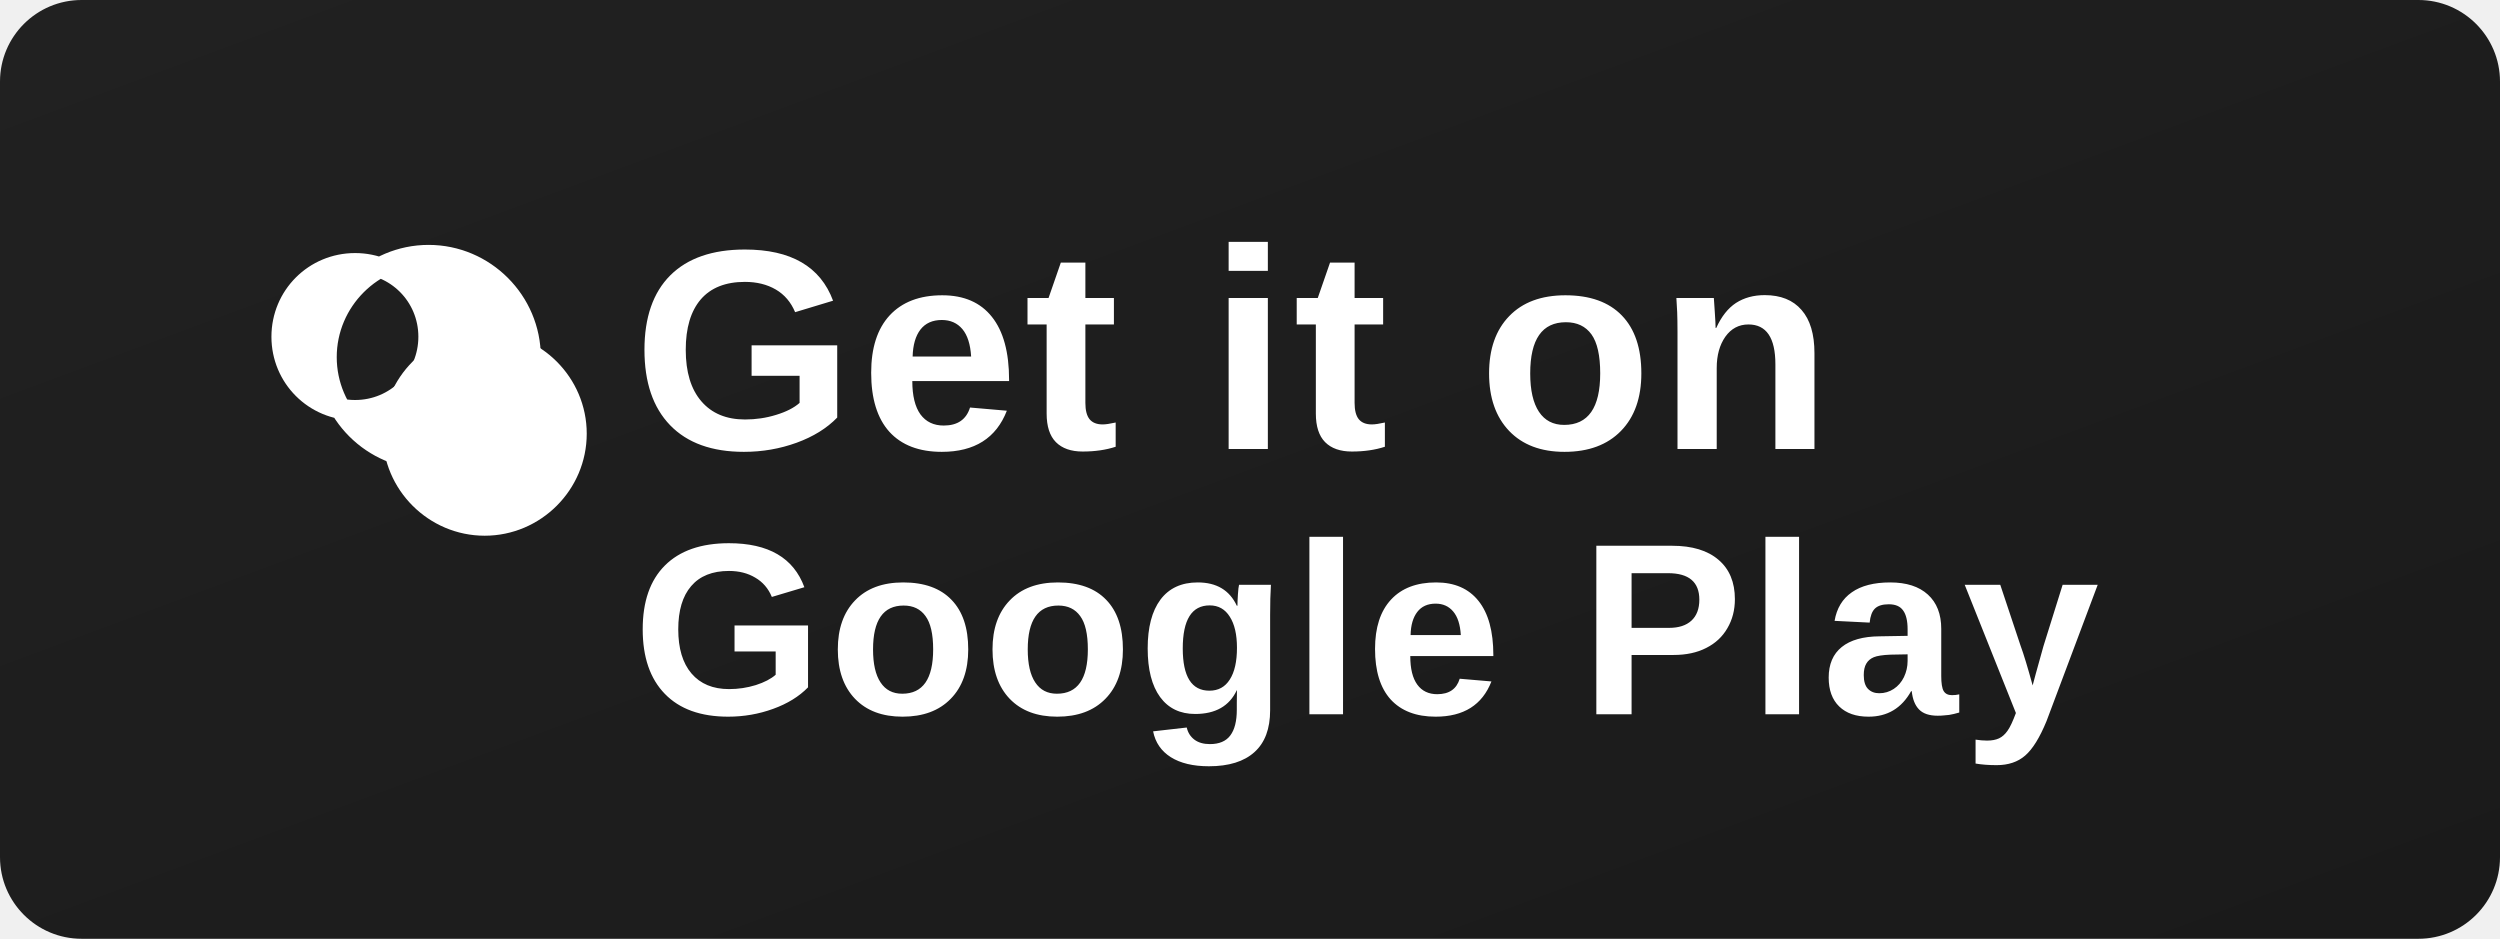
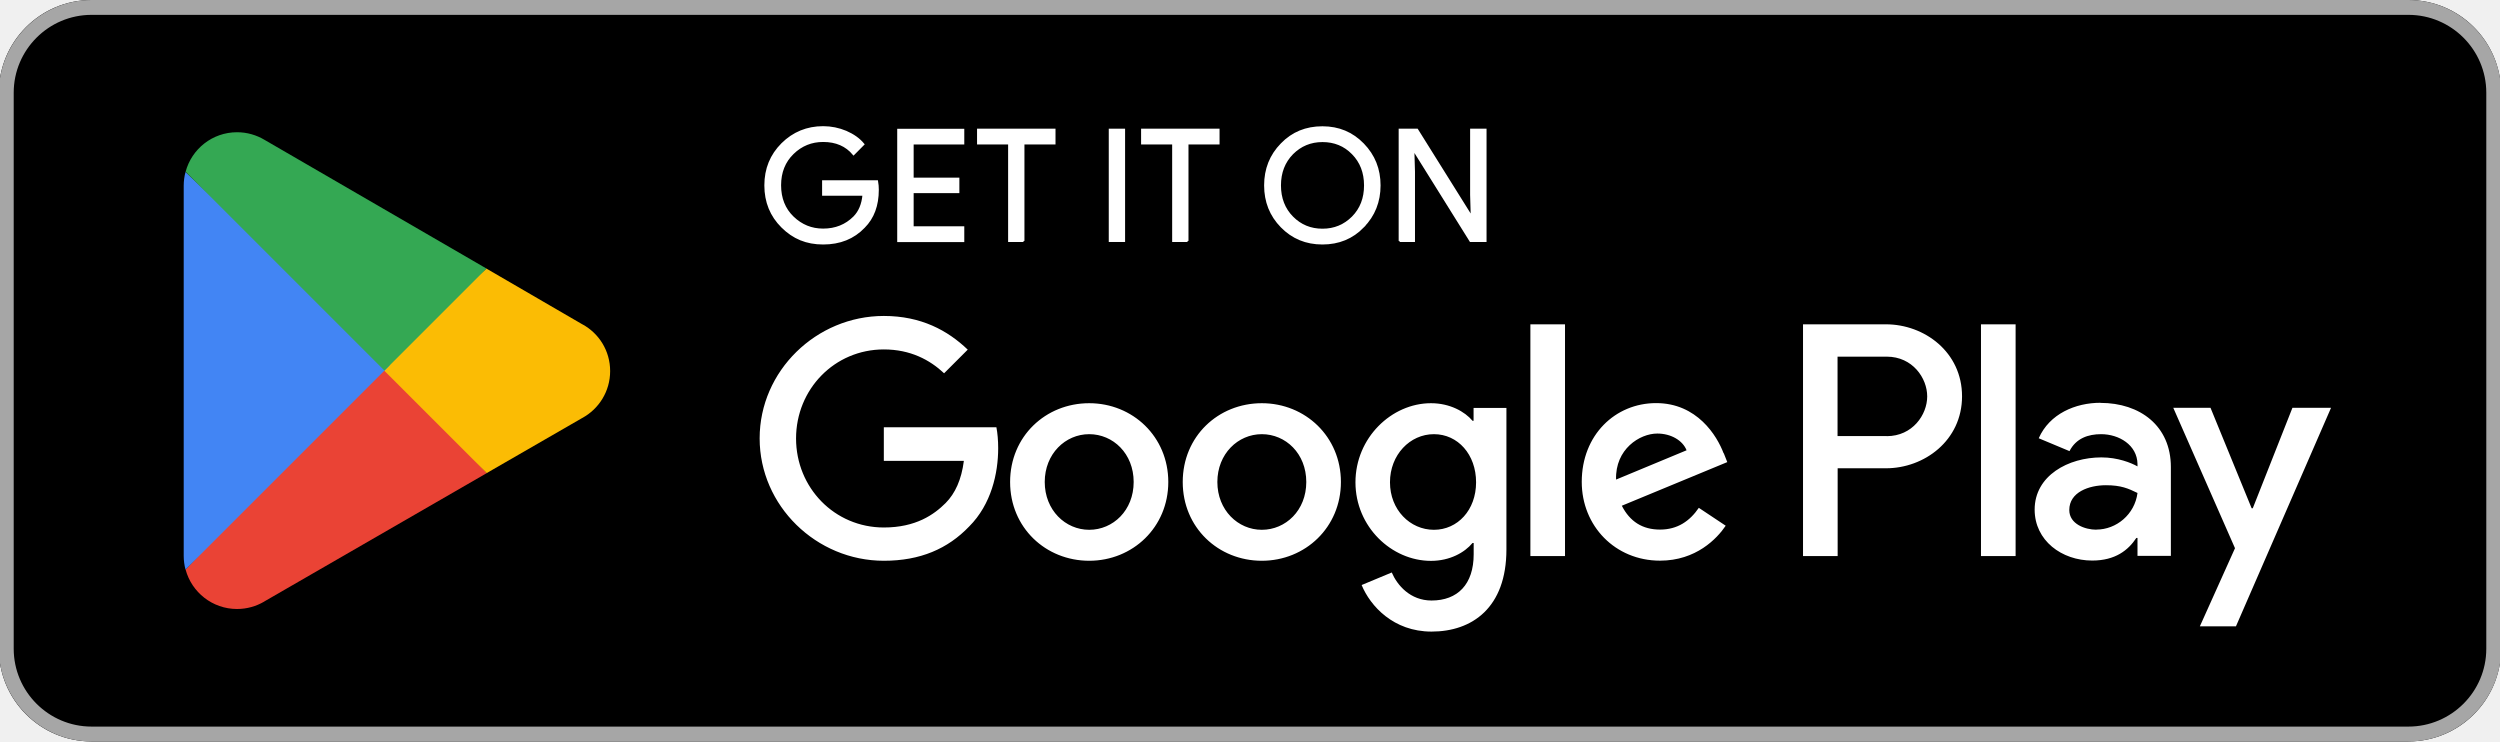
- <svg xmlns="http://www.w3.org/2000/svg" viewBox="0 0 245 92">
+ <svg xmlns="http://www.w3.org/2000/svg" id="artwork" version="1.1" viewBox="0 0 238.96 70.87">
  <defs>
-     <linearGradient id="gp-bg" x1="0%" y1="0%" x2="100%" y2="100%">
-       <stop offset="0%" stop-color="#212121" />
-       <stop offset="100%" stop-color="#1a1a1a" />
-     </linearGradient>
+     <style>
+       .st0 {
+         fill: #4285f4;
+       }
+ 
+       .st1 {
+         fill: #a6a6a6;
+       }
+ 
+       .st2 {
+         stroke: #fff;
+         stroke-miterlimit: 10;
+         stroke-width: .2px;
+       }
+ 
+       .st2, .st3 {
+         fill: #fff;
+       }
+ 
+       .st4 {
+         fill: #34a853;
+       }
+ 
+       .st5 {
+         fill: #fbbc04;
+       }
+ 
+       .st6 {
+         fill: #ea4335;
+       }
+     </style>
  </defs>
-   <rect width="245" height="92" rx="8" fill="url(#gp-bg)" />
-   <g transform="translate(18, 14)">
-     <path d="M24 19c0-4-3.2-7.2-7.2-7.2S9.6 15 9.6 19s3.2 7.2 7.2 7.2 7.2-3.2 7.2-7.2zm0 12c-5.5 0-10-4.5-10-10s4.5-10 10-10 10 4.5 10 10-4.5 10-10 10z" fill="#FFFFFF" stroke="#FFFFFF" stroke-width="2" stroke-linejoin="round" />
-     <path d="M29.5 38.5c-5.5 0-10-4.5-10-10s4.5-10 10-10 10 4.5 10 10-4.5 10-10 10z" fill="#FFFFFF" />
+   <rect x="-.11" width="239.17" height="70.87" rx="8.86" ry="8.86" />
+   <path class="st1" d="M230.21,1.42c4.1,0,7.44,3.34,7.44,7.44v53.15c0,4.1-3.34,7.44-7.44,7.44H8.75c-4.1,0-7.44-3.34-7.44-7.44V8.86C1.31,4.76,4.65,1.42,8.75,1.42h221.46M230.21,0H8.75C3.88,0-.11,3.99-.11,8.86v53.15c0,4.87,3.99,8.86,8.86,8.86h221.46c4.87,0,8.86-3.99,8.86-8.86V8.86c0-4.87-3.99-8.86-8.86-8.86h0Z" />
+   <g>
+     <path class="st2" d="M83.9,18.15c0,1.48-.44,2.67-1.32,3.55-1,1.05-2.3,1.57-3.9,1.57s-2.84-.53-3.91-1.59c-1.07-1.06-1.61-2.38-1.61-3.96s.54-2.89,1.61-3.96c1.07-1.06,2.38-1.6,3.91-1.6.76,0,1.49.15,2.18.44.69.3,1.25.69,1.66,1.19l-.93.94c-.7-.84-1.67-1.26-2.91-1.26-1.12,0-2.09.39-2.9,1.18s-1.22,1.81-1.22,3.06.41,2.28,1.22,3.06c.82.79,1.78,1.18,2.9,1.18,1.19,0,2.18-.4,2.97-1.19.51-.52.81-1.23.89-2.15h-3.86v-1.28h5.15c.05.28.07.54.07.8Z" />
+     <path class="st2" d="M92.07,13.71h-4.84v3.37h4.37v1.28h-4.37v3.37h4.84v1.31h-6.21v-10.63h6.21v1.31h0Z" />
+     <path class="st2" d="M97.83,23.03h-1.37v-9.32h-2.97v-1.31h7.3v1.31h-2.97s0,9.32,0,9.32Z" />
+     <path class="st2" d="M106.08,23.03v-10.63h1.36v10.63h-1.36Z" />
+     <path class="st2" d="M113.51,23.03h-1.37v-9.32h-2.97v-1.31h7.3v1.31h-2.97s0,9.32,0,9.32Z" />
+     <path class="st2" d="M130.3,21.66c-1.05,1.08-2.34,1.61-3.9,1.61s-2.85-.54-3.9-1.61c-1.05-1.07-1.57-2.39-1.57-3.94s.52-2.87,1.57-3.94c1.04-1.08,2.34-1.61,3.9-1.61s2.84.54,3.89,1.62c1.05,1.08,1.57,2.39,1.57,3.93s-.52,2.87-1.57,3.94ZM123.52,20.77c.79.8,1.75,1.19,2.89,1.19s2.1-.4,2.89-1.19c.79-.8,1.18-1.81,1.18-3.05s-.4-2.26-1.18-3.05c-.78-.8-1.75-1.19-2.89-1.19s-2.1.4-2.89,1.19c-.78.8-1.18,1.81-1.18,3.05s.4,2.26,1.18,3.05Z" />
+     <path class="st2" d="M133.79,23.03v-10.63h1.66l5.17,8.27h.06l-.06-2.05v-6.22h1.37v10.63h-1.43l-5.41-8.67h-.06l.06,2.05v6.62h-1.37,0Z" />
  </g>
-   <text x="62" y="44" fill="#FFFFFF" font-family="Arial, Helvetica, sans-serif" font-size="28" font-weight="bold" letter-spacing="0.5">Get it on</text>
-   <text x="62" y="70" fill="#FFFFFF" font-family="Arial, Helvetica, sans-serif" font-size="24" font-weight="bold" letter-spacing="0.5">Google Play</text>
+   <path class="st3" d="M120.61,38.54c-4.17,0-7.56,3.17-7.56,7.53s3.4,7.53,7.56,7.53,7.56-3.2,7.56-7.53-3.4-7.53-7.56-7.53ZM120.61,50.64c-2.28,0-4.25-1.88-4.25-4.57s1.97-4.57,4.25-4.57,4.25,1.85,4.25,4.57-1.97,4.57-4.25,4.57ZM104.11,38.54c-4.17,0-7.56,3.17-7.56,7.53s3.4,7.53,7.56,7.53,7.56-3.2,7.56-7.53-3.4-7.53-7.56-7.53ZM104.11,50.64c-2.28,0-4.25-1.88-4.25-4.57s1.97-4.57,4.25-4.57,4.25,1.85,4.25,4.57-1.97,4.57-4.25,4.57ZM84.48,40.85v3.2h7.65c-.23,1.8-.83,3.11-1.74,4.03-1.11,1.11-2.85,2.34-5.91,2.34-4.71,0-8.39-3.8-8.39-8.51s3.68-8.51,8.39-8.51c2.54,0,4.4,1,5.76,2.28l2.26-2.26c-1.91-1.83-4.45-3.22-8.02-3.22-6.45,0-11.87,5.25-11.87,11.7s5.42,11.7,11.87,11.7c3.48,0,6.11-1.14,8.16-3.28,2.11-2.11,2.77-5.08,2.77-7.48,0-.74-.06-1.43-.17-2h-10.76,0ZM164.75,43.33c-.63-1.68-2.54-4.8-6.45-4.8s-7.11,3.05-7.11,7.53c0,4.22,3.2,7.53,7.48,7.53,3.45,0,5.45-2.11,6.28-3.34l-2.57-1.71c-.86,1.26-2.03,2.08-3.71,2.08s-2.88-.77-3.65-2.28l10.08-4.17-.34-.86h0ZM154.47,45.84c-.09-2.91,2.26-4.4,3.94-4.4,1.31,0,2.43.66,2.8,1.6l-6.74,2.8ZM146.28,53.15h3.31v-22.15h-3.31v22.15ZM140.86,40.22h-.11c-.74-.88-2.17-1.68-3.97-1.68-3.77,0-7.22,3.31-7.22,7.56s3.45,7.51,7.22,7.51c1.8,0,3.22-.8,3.97-1.71h.11v1.08c0,2.88-1.54,4.42-4.03,4.42-2.03,0-3.28-1.46-3.8-2.68l-2.88,1.2c.83,2,3.03,4.45,6.68,4.45,3.88,0,7.16-2.28,7.16-7.85v-13.53h-3.14v1.23ZM137.06,50.64c-2.28,0-4.2-1.91-4.2-4.54s1.91-4.6,4.2-4.6,4.03,1.94,4.03,4.6-1.77,4.54-4.03,4.54ZM180.26,31h-7.92v22.15h3.31v-8.39h4.62c3.66,0,7.27-2.65,7.27-6.88s-3.6-6.88-7.27-6.88ZM180.34,41.68h-4.7v-7.59h4.7c2.47,0,3.87,2.05,3.87,3.8s-1.4,3.8-3.87,3.8h0ZM200.77,38.5c-2.39,0-4.87,1.05-5.9,3.39l2.94,1.23c.63-1.23,1.79-1.62,3.02-1.62,1.71,0,3.45,1.03,3.48,2.85v.23c-.6-.34-1.88-.86-3.45-.86-3.16,0-6.38,1.74-6.38,4.99,0,2.96,2.59,4.87,5.5,4.87,2.22,0,3.45-1,4.22-2.16h.11v1.71h3.19v-8.49c0-3.93-2.94-6.13-6.73-6.13h0ZM200.38,50.63c-1.08,0-2.59-.54-2.59-1.88,0-1.71,1.88-2.37,3.5-2.37,1.45,0,2.14.31,3.02.74-.26,2.05-2.02,3.5-3.93,3.5ZM219.12,38.98l-3.79,9.6h-.11l-3.93-9.6h-3.56l5.9,13.42-3.36,7.47h3.45l9.09-20.89h-3.68ZM189.35,53.15h3.31v-22.15h-3.31v22.15Z" />
+   <g>
+     <path class="st6" d="M36.6,34.41l-18.86,20.02s0,0,0,.01c.58,2.17,2.56,3.77,4.92,3.77.94,0,1.83-.26,2.58-.7l.06-.04,21.23-12.25-9.94-10.82Z" />
+     <path class="st5" d="M55.68,31h-.02s-9.17-5.33-9.17-5.33l-10.33,9.19,10.36,10.36,9.12-5.26c1.6-.86,2.68-2.55,2.68-4.49s-1.07-3.61-2.65-4.47h0Z" />
+     <path class="st0" d="M17.73,16.44c-.11.42-.17.86-.17,1.31v35.38c0,.45.06.89.17,1.31l19.51-19.51-19.51-18.49Z" />
+     <path class="st4" d="M36.74,35.43l9.76-9.76-21.21-12.3c-.77-.46-1.67-.73-2.63-.73-2.36,0-4.34,1.6-4.92,3.78h0s19,19,19,19h0Z" />
+   </g>
</svg>
